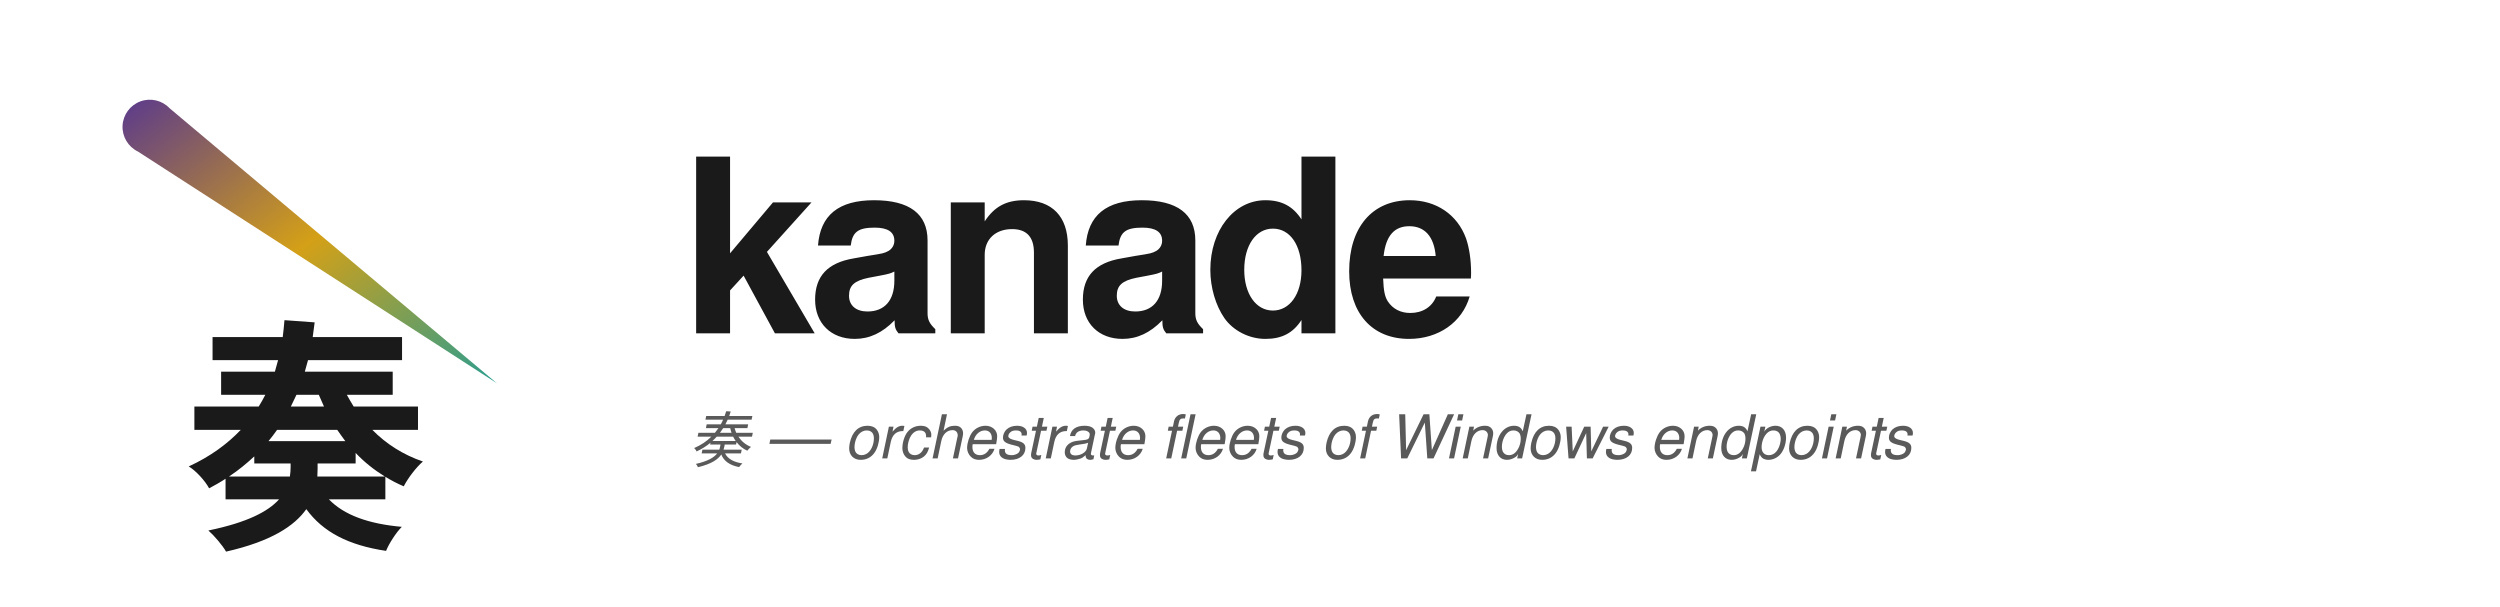
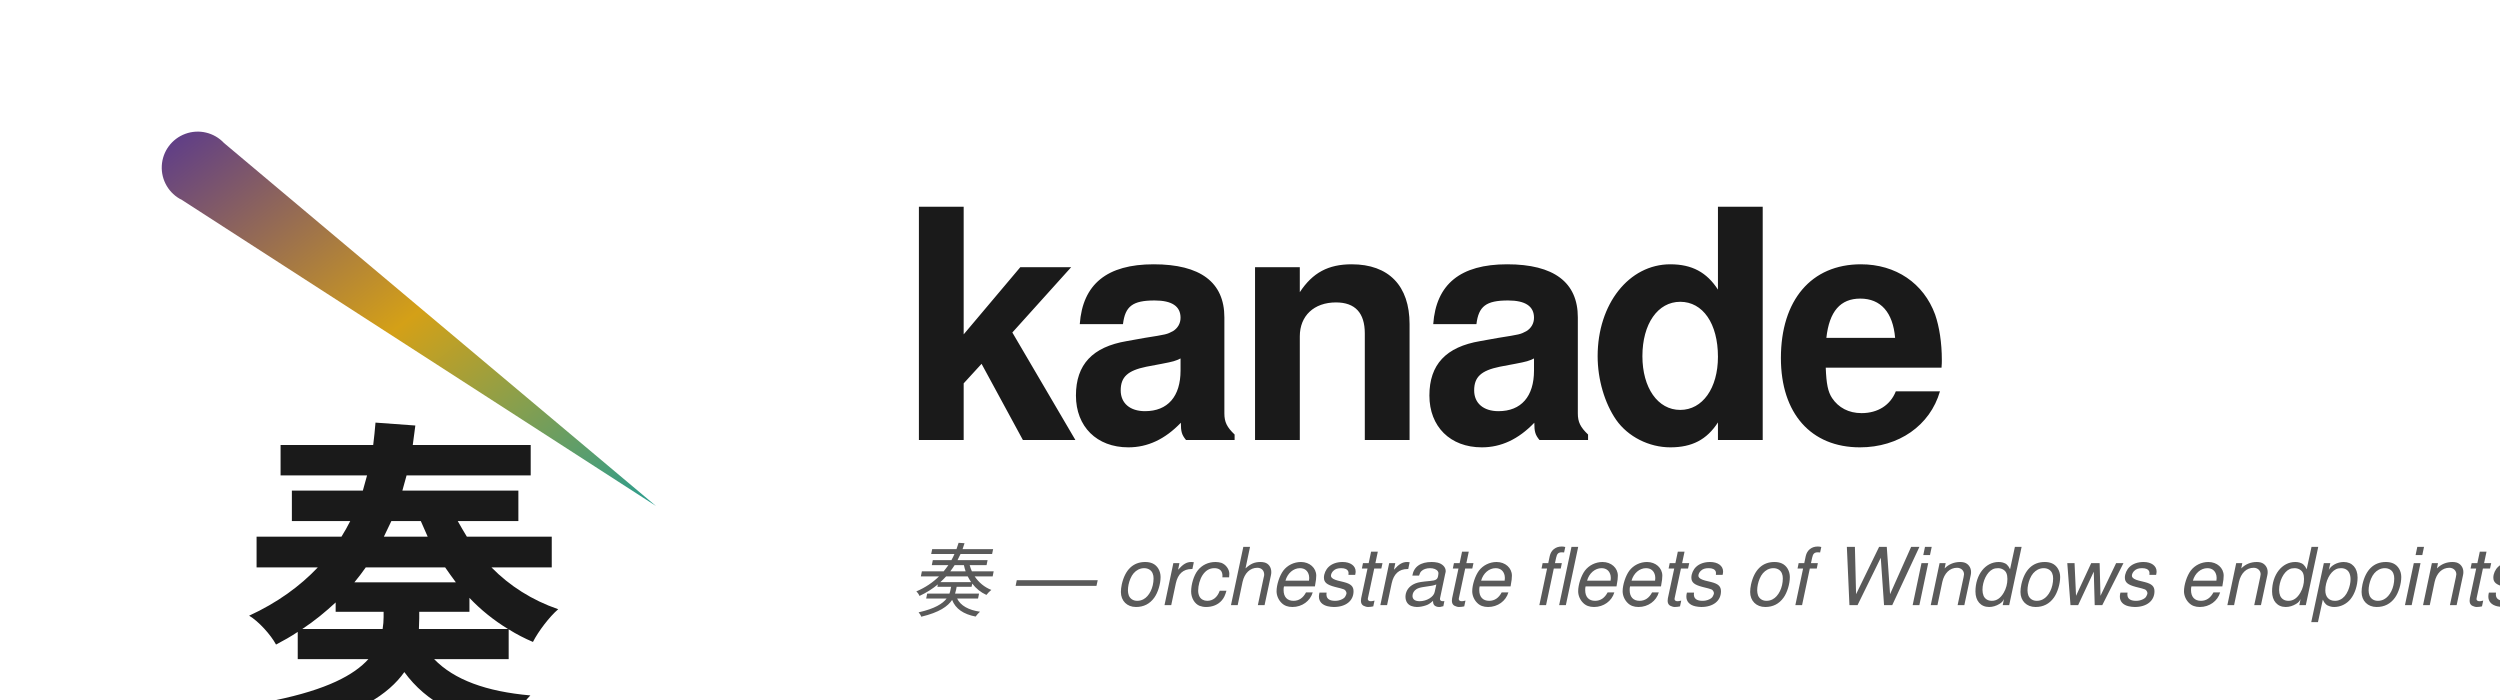
- <svg xmlns="http://www.w3.org/2000/svg" viewBox="0 0 660 160" role="img" aria-label="kanade — orchestrate fleets of Windows endpoints">
+ <svg xmlns="http://www.w3.org/2000/svg" viewBox="0 0 500 140" role="img" aria-label="kanade — orchestrate fleets of Windows endpoints">
  <defs>
    <linearGradient id="g-baton" x1="0" y1="0" x2="1" y2="1">
      <stop offset="0" stop-color="#5b3a8c" />
      <stop offset="0.5" stop-color="#d4a017" />
      <stop offset="1" stop-color="#2a9d8f" />
    </linearGradient>
  </defs>
  <g transform="translate(4, 4) scale(0.6)">
    <path d="M 54 60 A 12 12 0 1 1 68 41 L 212 162 Z" fill="url(#g-baton)" />
    <text x="128" y="226" font-family="'Noto Serif JP', 'Yu Mincho', 'Hiragino Mincho ProN', 'IPAexMincho', 'Source Han Serif JP', serif" font-size="108" font-weight="700" fill="#1a1a1a" text-anchor="middle">奏</text>
  </g>
  <text x="180" y="88" font-family="-apple-system, BlinkMacSystemFont, 'Segoe UI', Helvetica, Arial, sans-serif" font-weight="700" font-size="64" letter-spacing="-2" fill="#1a1a1a">kanade</text>
  <text x="182" y="122" font-family="-apple-system, BlinkMacSystemFont, 'Segoe UI', Helvetica, Arial, sans-serif" font-style="italic" font-size="16" fill="#5a5a5a">奏 — orchestrate fleets of Windows endpoints</text>
</svg>
